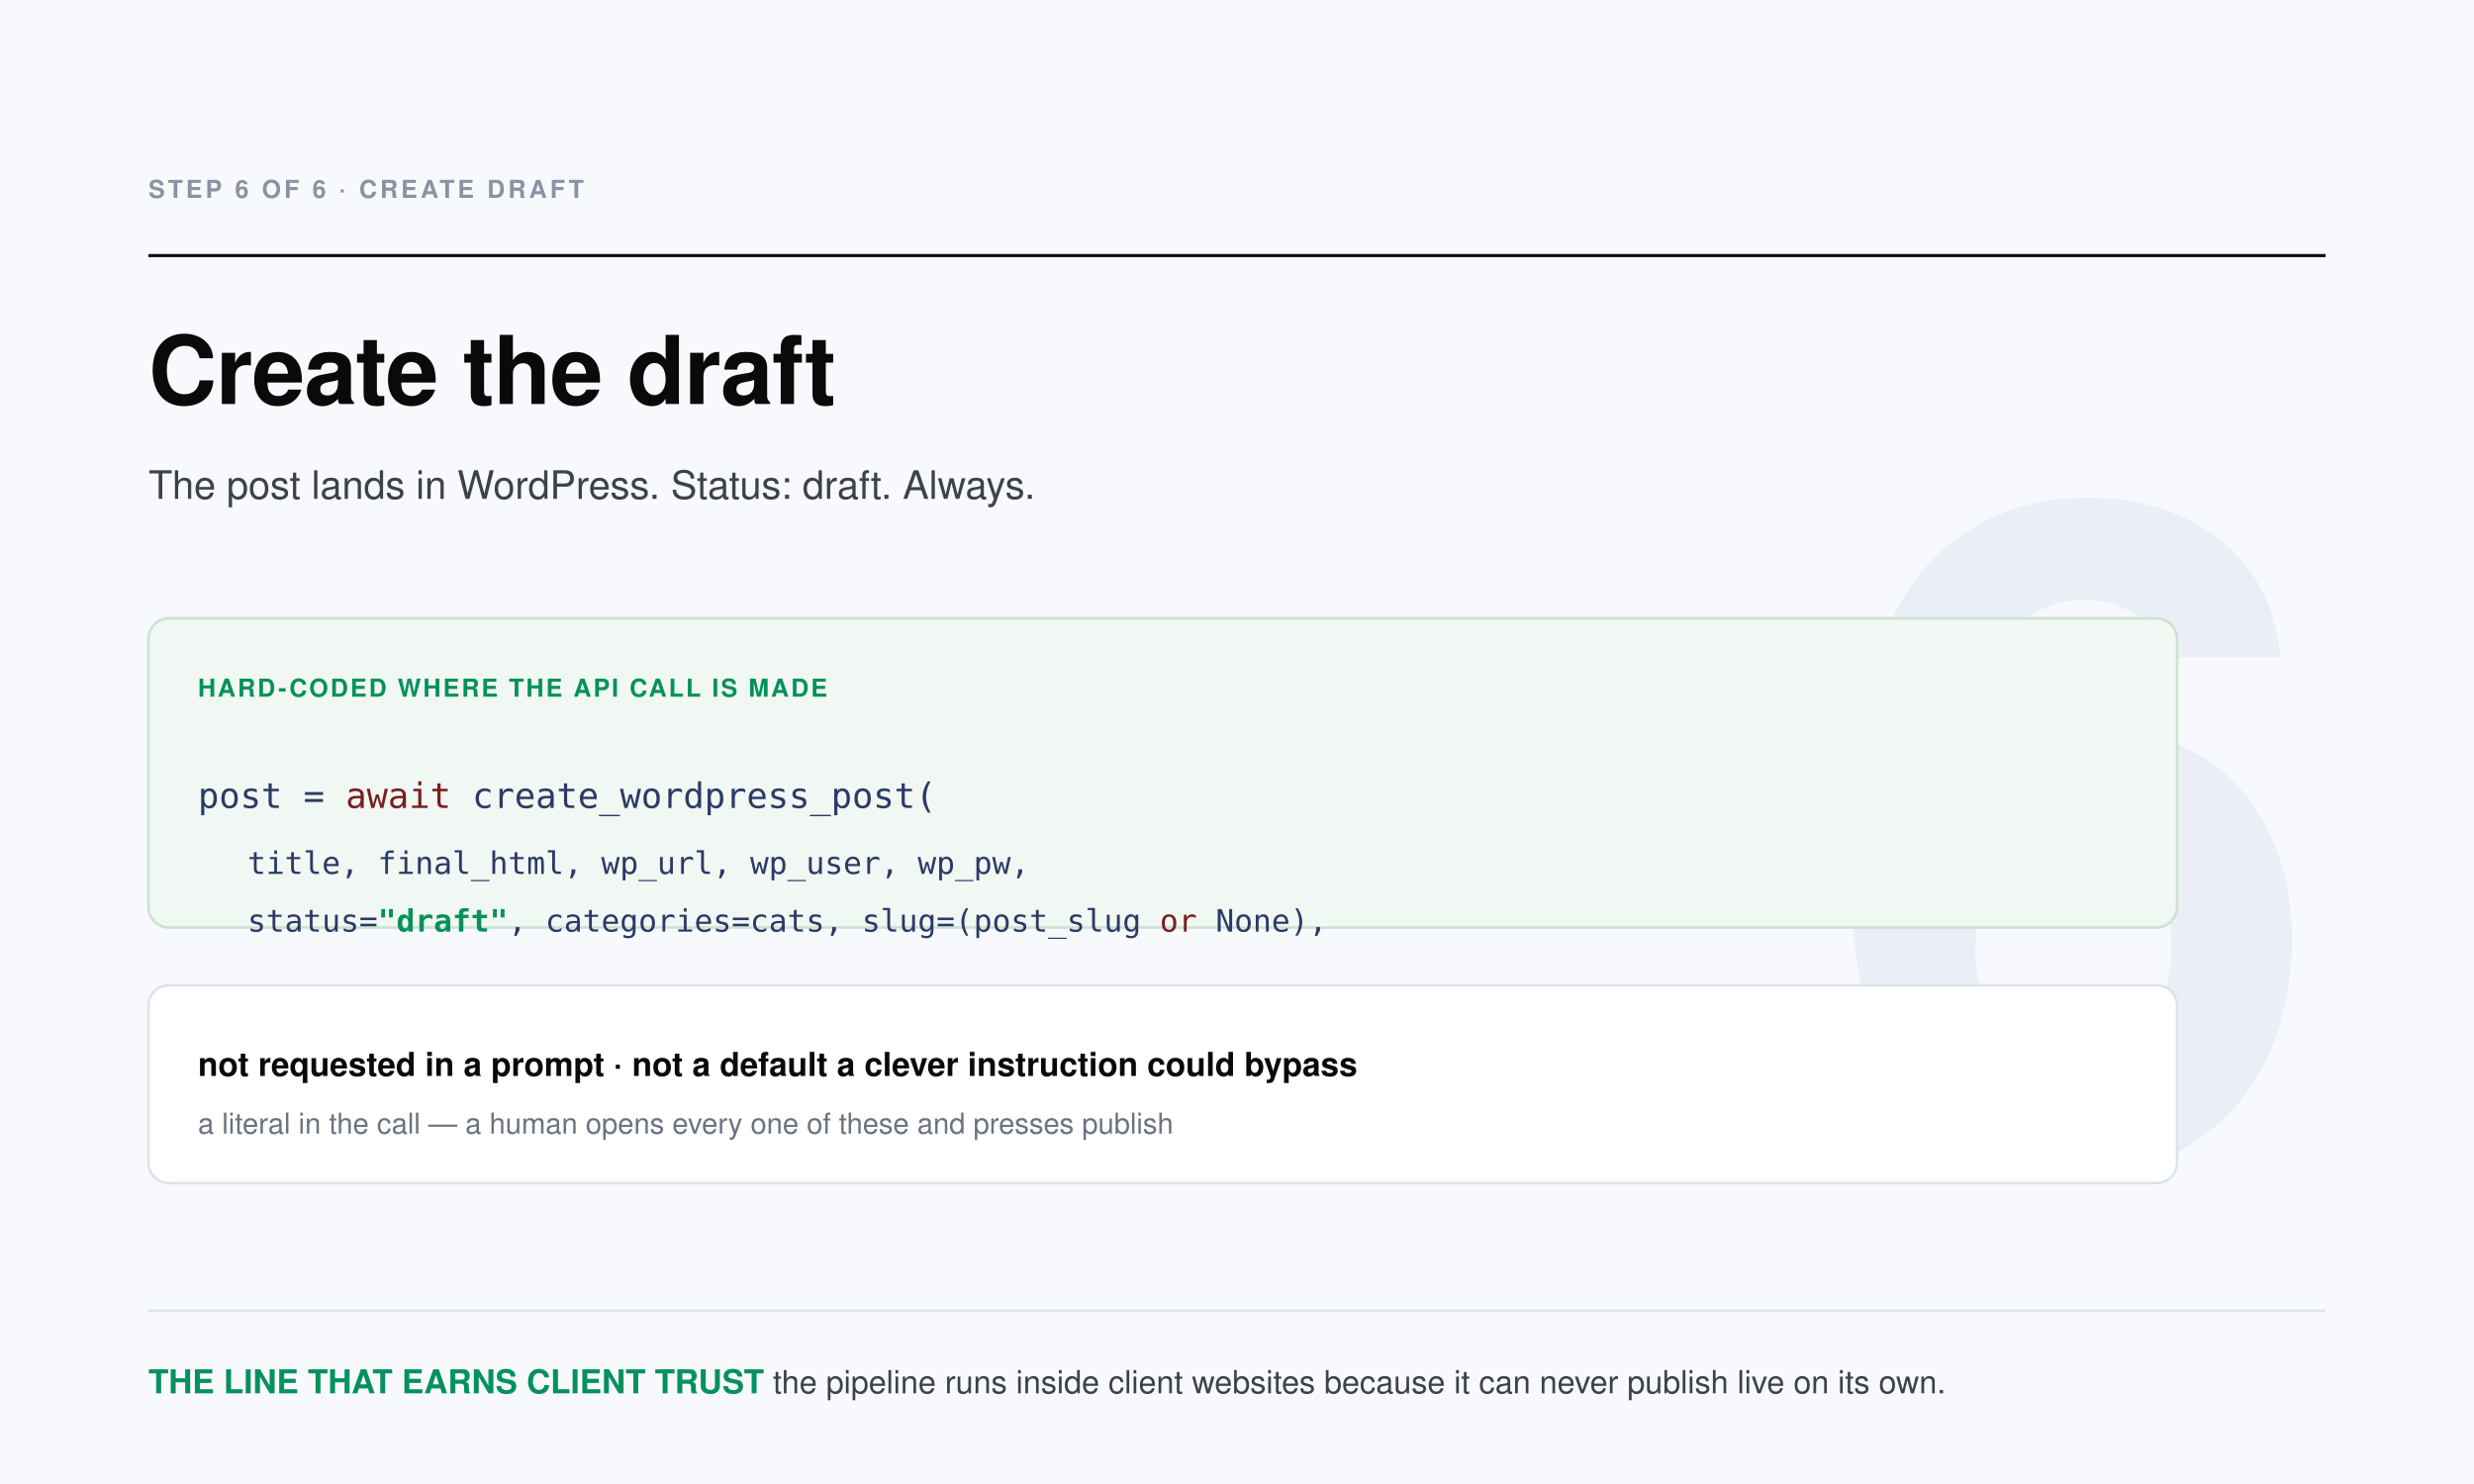
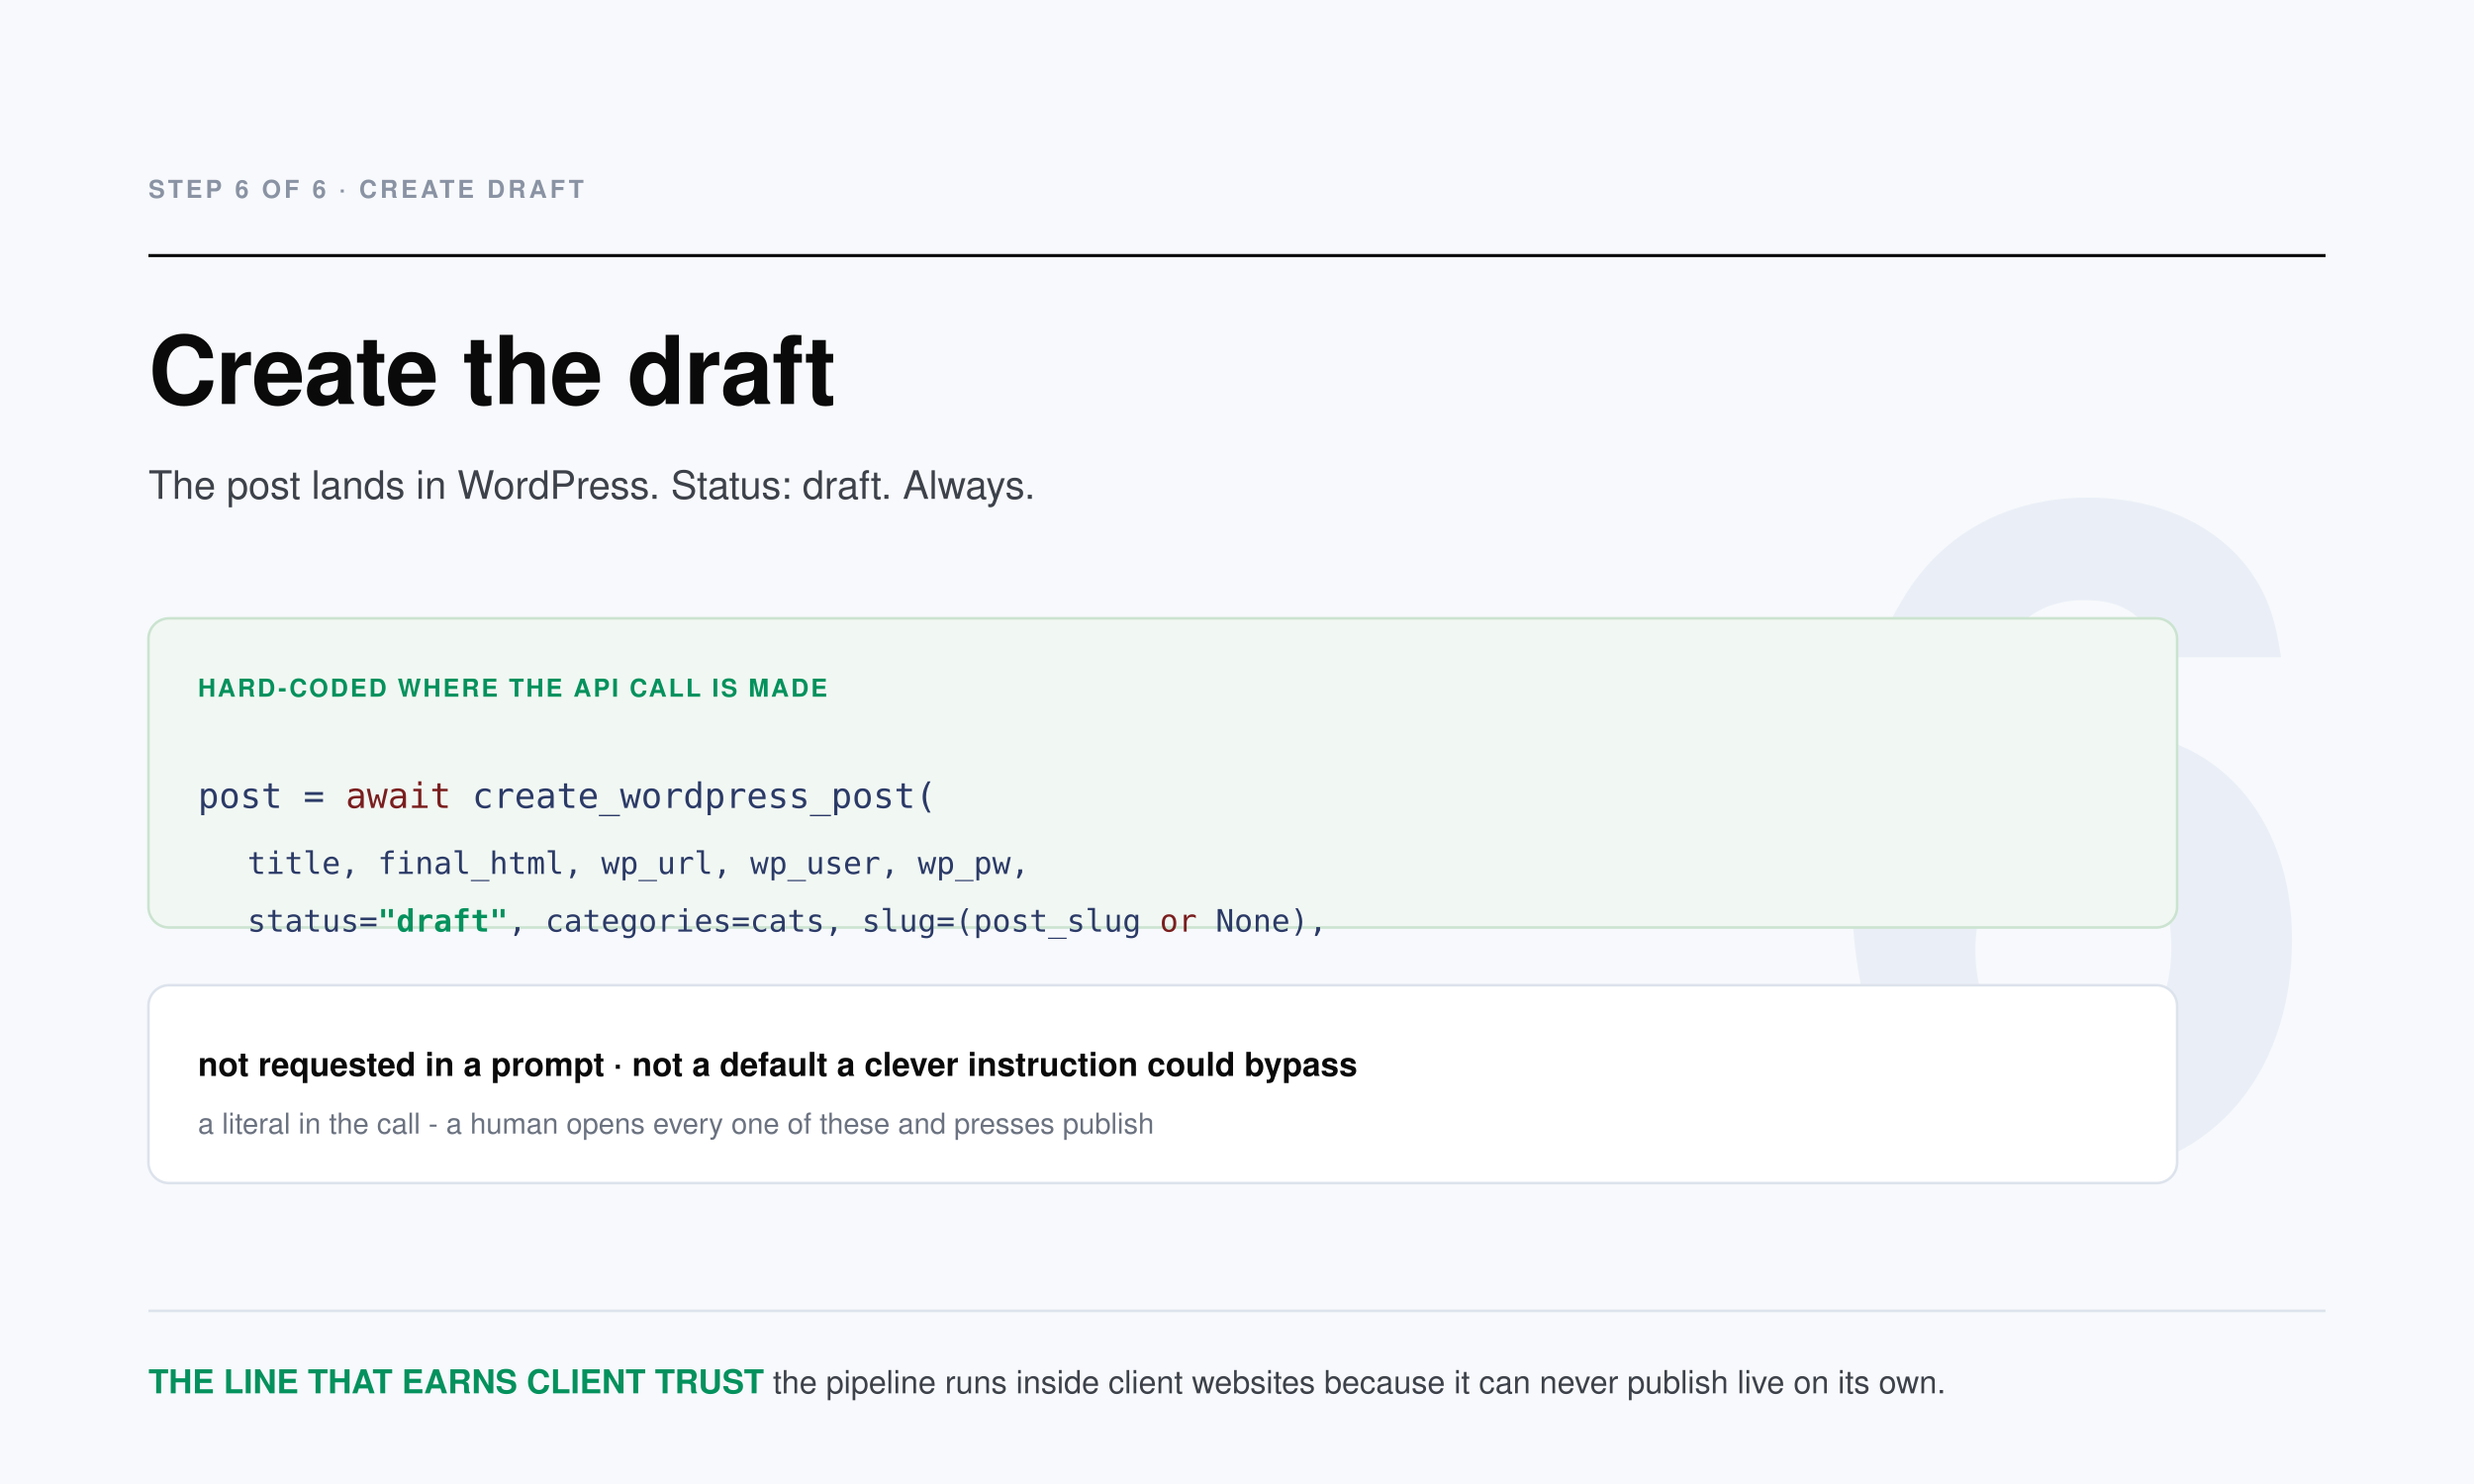
<svg xmlns="http://www.w3.org/2000/svg" viewBox="0 0 1200 720" role="img" aria-label="Step 6 of the publishing pipeline: Create the draft" font-family="Helvetica Neue, Helvetica, Arial, sans-serif">
  <defs>
    <style>.mono{font-family:ui-monospace,SFMono-Regular,Menlo,Consolas,monospace}</style>
  </defs>
  <rect width="1200" height="720" fill="#F7F9FC" />
  <text x="1128" y="560" font-size="440" font-weight="800" fill="#EAEFF7" text-anchor="end" letter-spacing="-10">6</text>
  <text x="72" y="96" font-size="12" font-weight="700" fill="#8A93A3" letter-spacing="1.5">STEP 6 OF 6 · CREATE DRAFT</text>
  <line x1="72" y1="124" x2="1128" y2="124" stroke="#0A0A0A" stroke-width="1.5" />
  <text x="72" y="196" font-size="46" font-weight="700" fill="#0A0A0A" letter-spacing="-0.5">Create the draft</text>
  <text x="72" y="242" font-size="19" fill="#3D4149">The post lands in WordPress. Status: draft. Always.</text>
  <rect x="72" y="300" width="984" height="150" rx="10" fill="#F1F7F2" stroke="#CBE3D0" stroke-width="1.25" />
  <text x="96" y="338" font-size="12" font-weight="700" fill="#04915D" letter-spacing="1">HARD-CODED WHERE THE API CALL IS MADE</text>
  <text x="96" y="392" class="mono" font-size="17" fill="#2B3A67">post = <tspan fill="#7A1E1E">await</tspan> create_wordpress_post(</text>
  <text x="120" y="424" class="mono" font-size="15" fill="#2B3A67">title, final_html, wp_url, wp_user, wp_pw,</text>
  <text x="120" y="452" class="mono" font-size="15" fill="#2B3A67">status=<tspan fill="#04915D" font-weight="700">"draft"</tspan>, categories=cats, slug=(post_slug <tspan fill="#7A1E1E">or</tspan> None),</text>
  <rect x="72" y="478" width="984" height="96" rx="10" fill="#FFFFFF" stroke="#DDE3EC" stroke-width="1.25" />
  <text x="96" y="522" font-size="16" font-weight="700" fill="#0A0A0A">not requested in a prompt · not a default a clever instruction could bypass</text>
-   <text x="96" y="550" font-size="14" font-weight="400" fill="#6B7280">a literal in the call — a human opens every one of these and presses publish</text>
+   <text x="96" y="550" font-size="14" font-weight="400" fill="#6B7280">a literal in the call - a human opens every one of these and presses publish</text>
  <line x1="72" y1="636" x2="1128" y2="636" stroke="#DDE3EC" stroke-width="1.25" />
  <text x="72" y="676" font-size="15.5" fill="#3D4149">
    <tspan font-size="16" font-weight="700" fill="#04915D">THE LINE THAT EARNS CLIENT TRUST</tspan>   the pipeline runs inside client websites because it can never publish live on its own.</text>
</svg>
